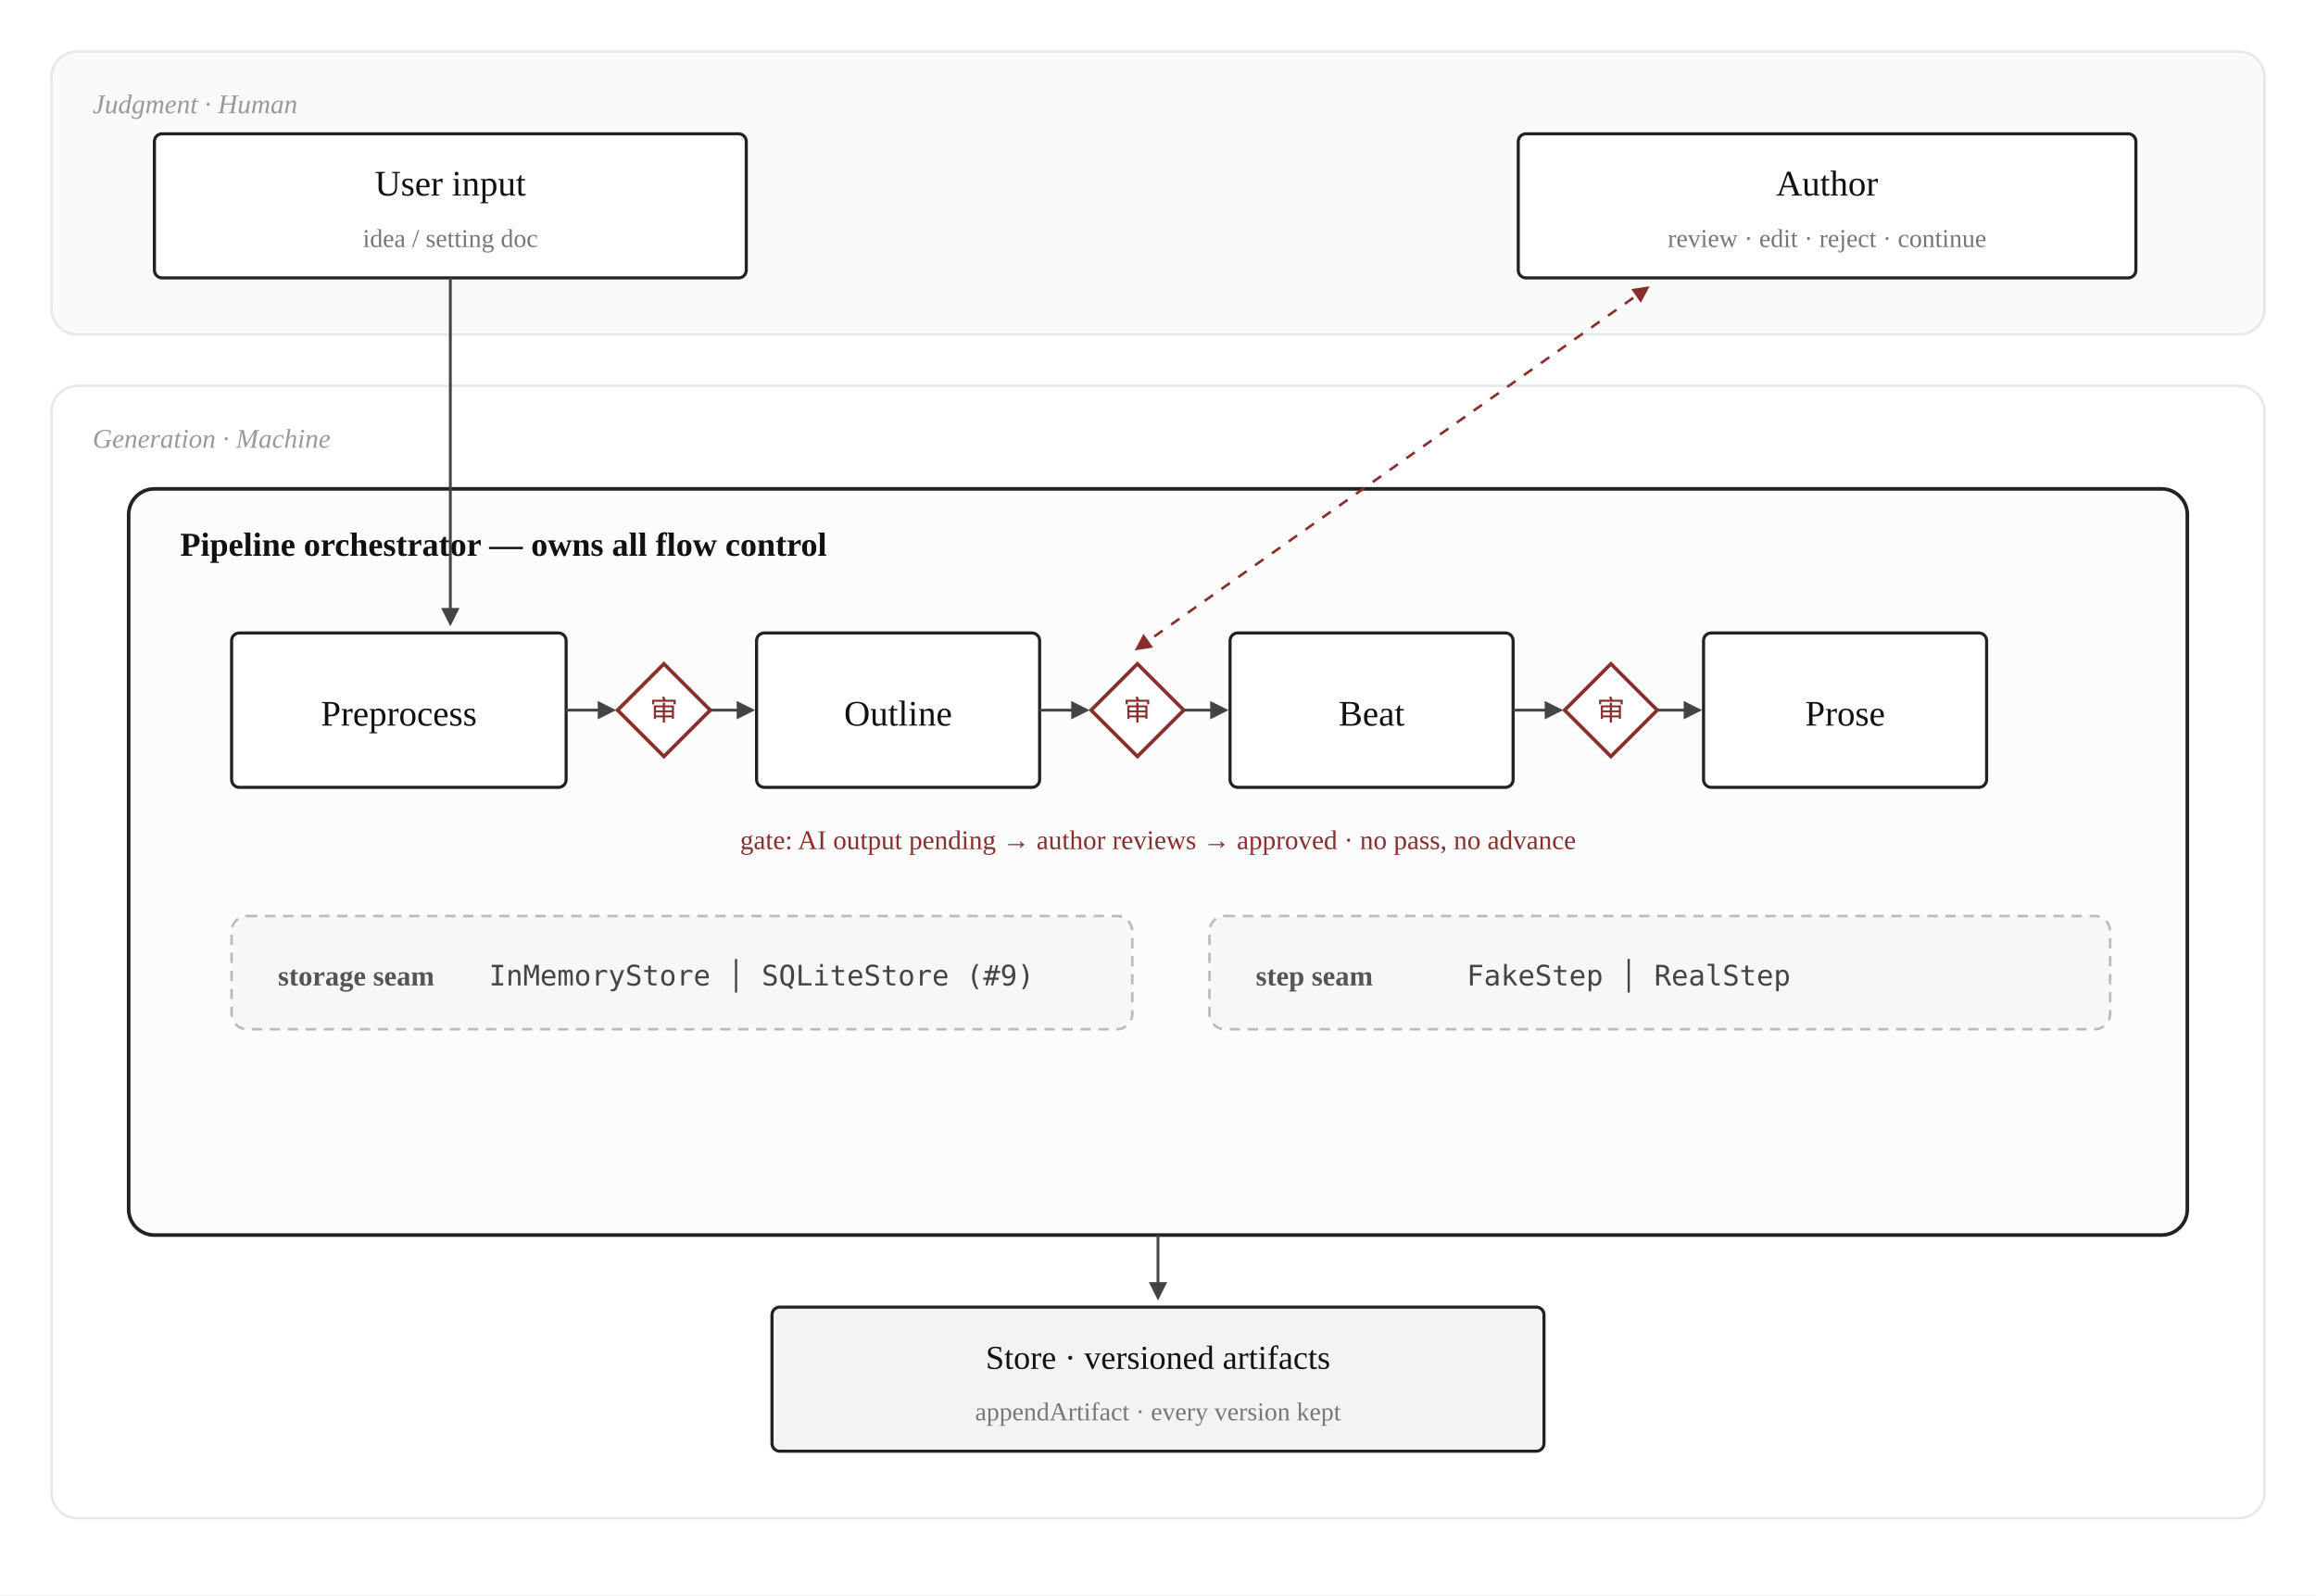
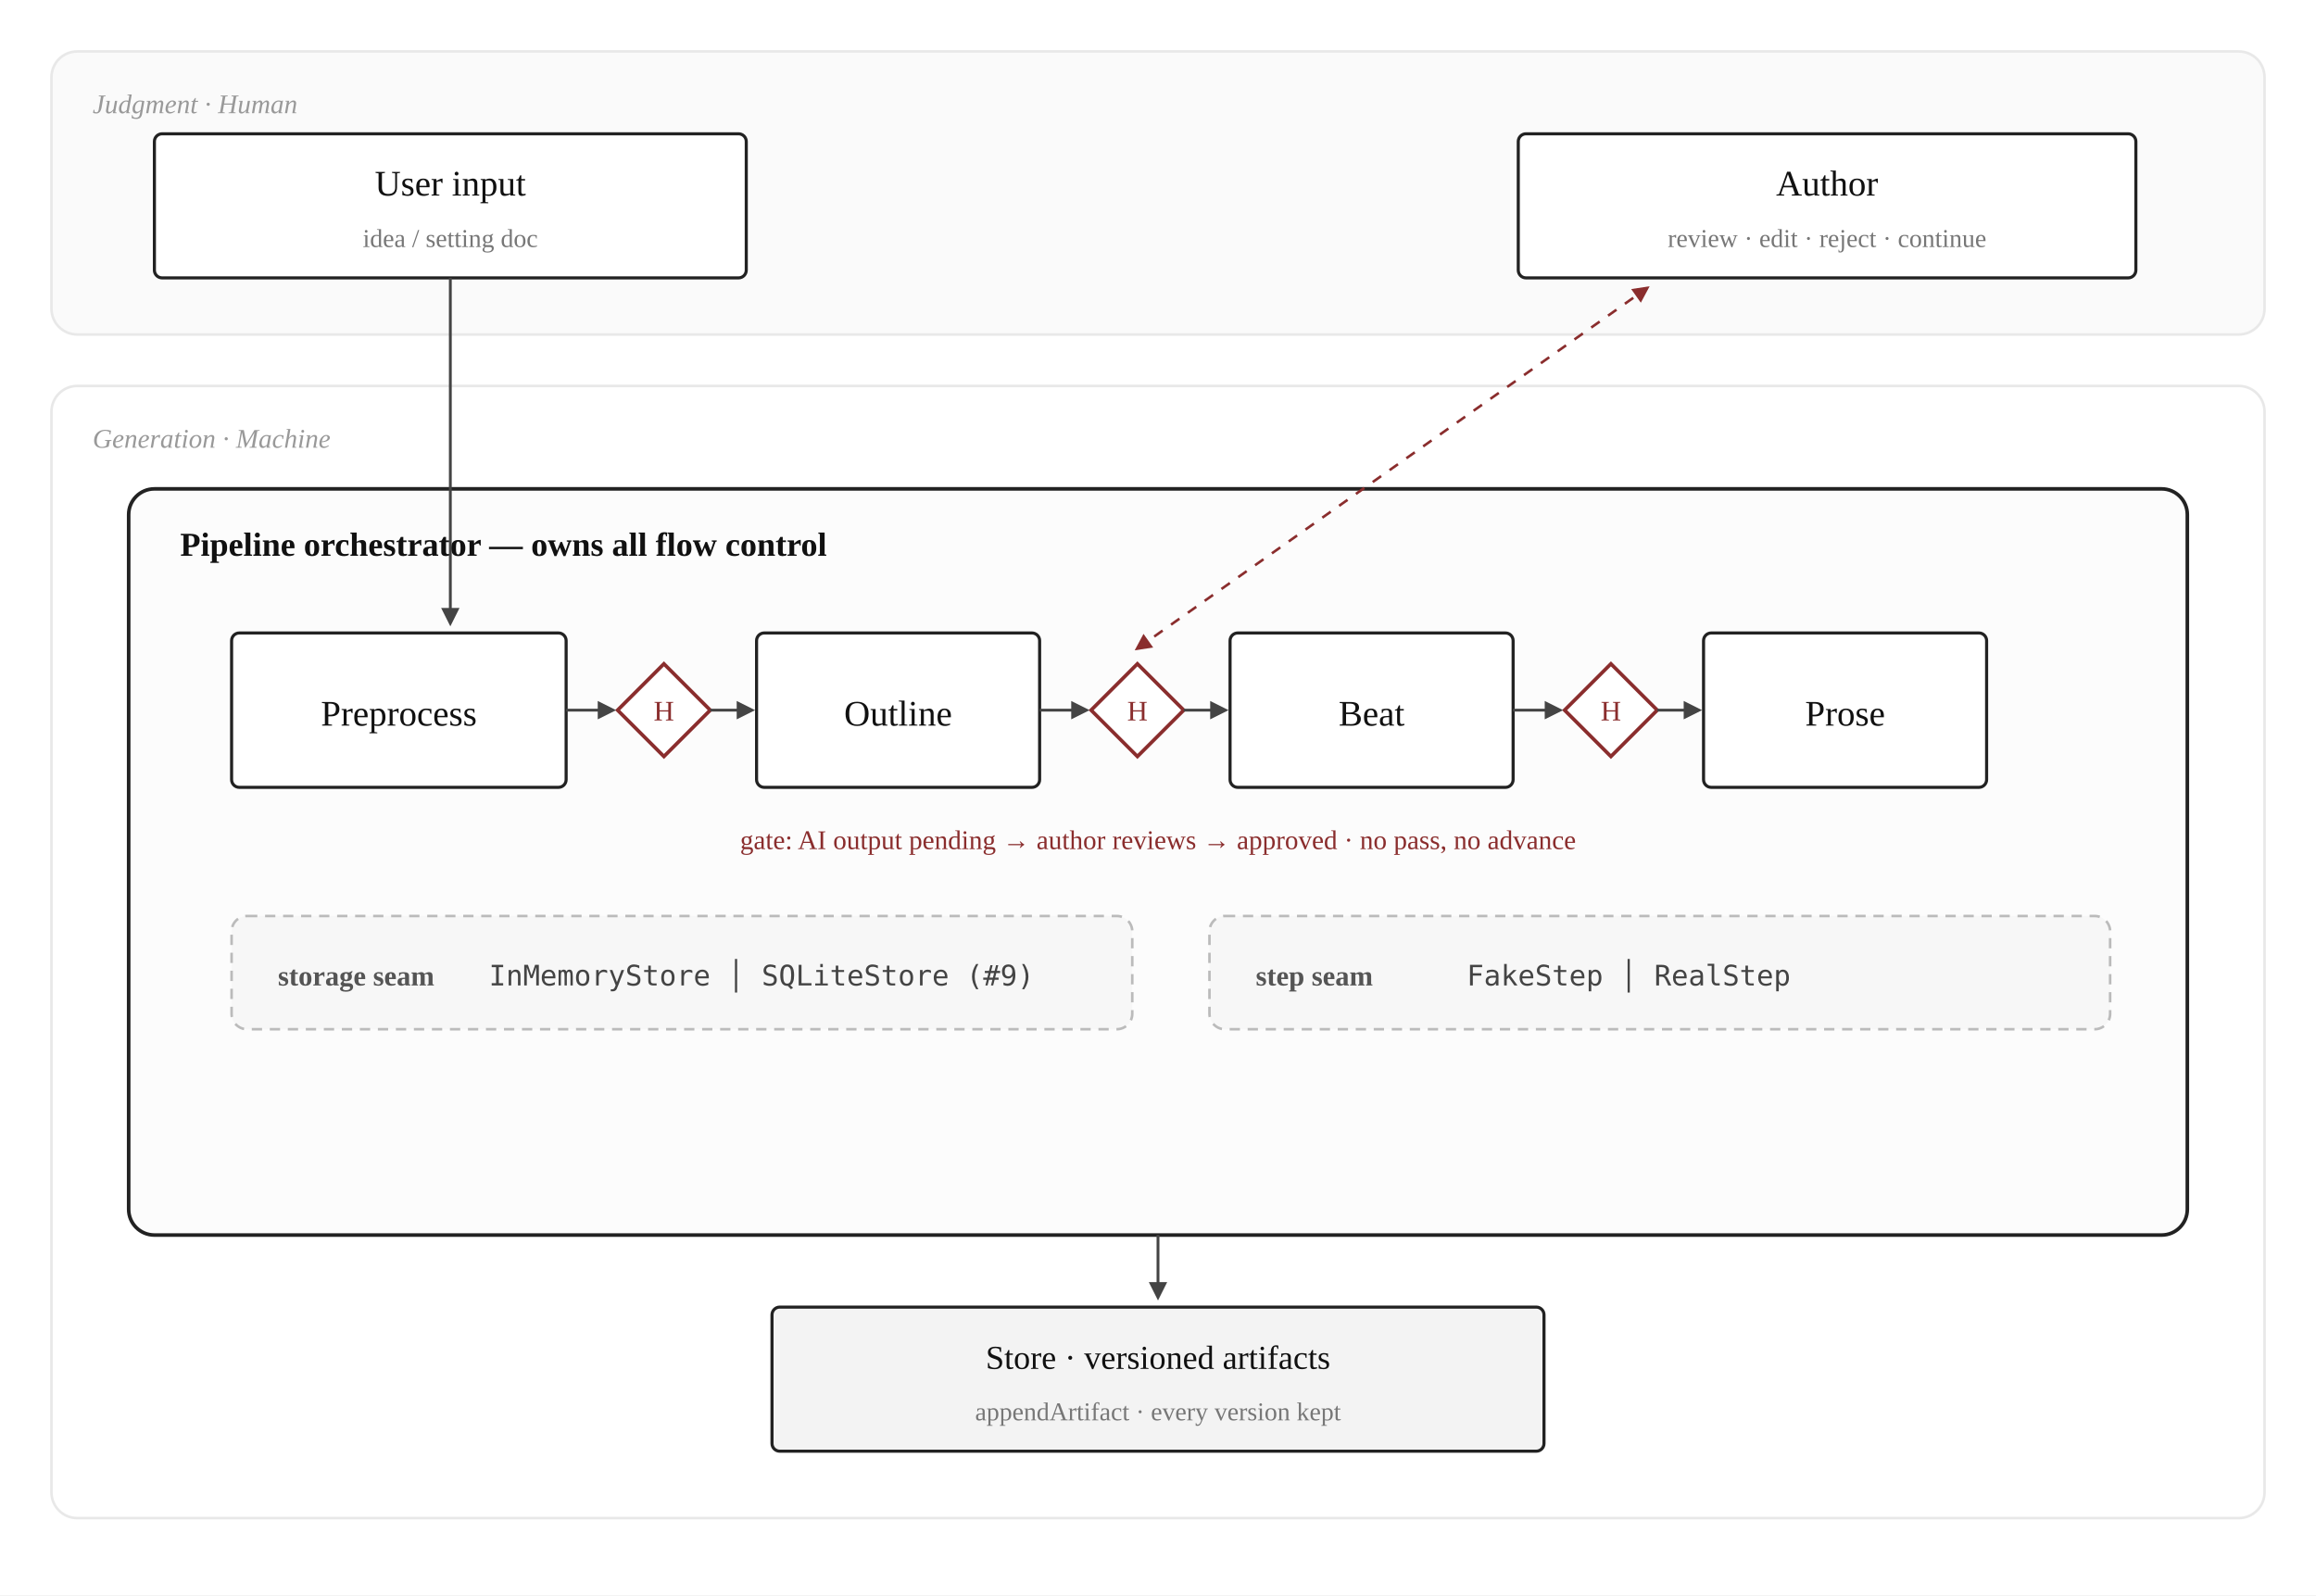
<svg xmlns="http://www.w3.org/2000/svg" width="900" height="620" viewBox="0 0 900 620" font-family="Georgia, 'Times New Roman', serif">
  <defs>
    <marker id="arrowW" viewBox="0 0 10 10" refX="8" refY="5" markerWidth="6.5" markerHeight="6.5" orient="auto-start-reverse">
      <path d="M 0 0 L 10 5 L 0 10 z" fill="#444" />
    </marker>
    <marker id="arrowWRed" viewBox="0 0 10 10" refX="8" refY="5" markerWidth="6.5" markerHeight="6.5" orient="auto-start-reverse">
      <path d="M 0 0 L 10 5 L 0 10 z" fill="#8a2d2d" />
    </marker>
  </defs>
  <rect x="0" y="0" width="900" height="620" fill="#ffffff" />
  <rect x="20" y="20" width="860" height="110" rx="10" fill="#fafafa" stroke="#e8e8e8" />
  <text x="36" y="44" font-size="10.5" font-style="italic" fill="#999999">Judgment · Human</text>
  <rect x="60" y="52" width="230" height="56" rx="3" fill="#ffffff" stroke="#222222" stroke-width="1.2" />
  <text x="175" y="76" text-anchor="middle" font-size="14" fill="#111111">User input</text>
  <text x="175" y="96" text-anchor="middle" font-size="10" fill="#777777">idea / setting doc</text>
  <rect x="590" y="52" width="240" height="56" rx="3" fill="#ffffff" stroke="#222222" stroke-width="1.2" />
  <text x="710" y="76" text-anchor="middle" font-size="14" fill="#111111">Author</text>
  <text x="710" y="96" text-anchor="middle" font-size="10" fill="#777777">review · edit · reject · continue</text>
  <rect x="20" y="150" width="860" height="440" rx="10" fill="#ffffff" stroke="#e8e8e8" />
  <text x="36" y="174" font-size="10.5" font-style="italic" fill="#999999">Generation · Machine</text>
  <rect x="50" y="190" width="800" height="290" rx="10" fill="#fcfcfc" stroke="#222222" stroke-width="1.4" />
  <text x="70" y="216" font-size="13" font-weight="600" fill="#111111">Pipeline orchestrator — owns all flow control</text>
  <rect x="90" y="246" width="130" height="60" rx="3" fill="#ffffff" stroke="#222222" stroke-width="1.2" />
  <text x="155" y="282" text-anchor="middle" font-size="14" fill="#111111">Preprocess</text>
  <rect x="294" y="246" width="110" height="60" rx="3" fill="#ffffff" stroke="#222222" stroke-width="1.2" />
  <text x="349" y="282" text-anchor="middle" font-size="14" fill="#111111">Outline</text>
  <rect x="478" y="246" width="110" height="60" rx="3" fill="#ffffff" stroke="#222222" stroke-width="1.2" />
  <text x="533" y="282" text-anchor="middle" font-size="14" fill="#111111">Beat</text>
  <rect x="662" y="246" width="110" height="60" rx="3" fill="#ffffff" stroke="#222222" stroke-width="1.2" />
  <text x="717" y="282" text-anchor="middle" font-size="14" fill="#111111">Prose</text>
  <polygon points="258,258 276,276 258,294 240,276" fill="#ffffff" stroke="#8a2d2d" stroke-width="1.4" />
-   <text x="258" y="280" text-anchor="middle" font-size="11" fill="#8a2d2d">审</text>
+   <text x="258" y="280" text-anchor="middle" font-size="11" fill="#8a2d2d">H</text>
  <polygon points="442,258 460,276 442,294 424,276" fill="#ffffff" stroke="#8a2d2d" stroke-width="1.4" />
-   <text x="442" y="280" text-anchor="middle" font-size="11" fill="#8a2d2d">审</text>
+   <text x="442" y="280" text-anchor="middle" font-size="11" fill="#8a2d2d">H</text>
  <polygon points="626,258 644,276 626,294 608,276" fill="#ffffff" stroke="#8a2d2d" stroke-width="1.4" />
-   <text x="626" y="280" text-anchor="middle" font-size="11" fill="#8a2d2d">审</text>
+   <text x="626" y="280" text-anchor="middle" font-size="11" fill="#8a2d2d">H</text>
  <line x1="220" y1="276" x2="238" y2="276" stroke="#444444" stroke-width="1.1" marker-end="url(#arrowW)" />
  <line x1="276" y1="276" x2="292" y2="276" stroke="#444444" stroke-width="1.1" marker-end="url(#arrowW)" />
  <line x1="404" y1="276" x2="422" y2="276" stroke="#444444" stroke-width="1.1" marker-end="url(#arrowW)" />
  <line x1="460" y1="276" x2="476" y2="276" stroke="#444444" stroke-width="1.1" marker-end="url(#arrowW)" />
  <line x1="588" y1="276" x2="606" y2="276" stroke="#444444" stroke-width="1.1" marker-end="url(#arrowW)" />
  <line x1="644" y1="276" x2="660" y2="276" stroke="#444444" stroke-width="1.1" marker-end="url(#arrowW)" />
  <text x="450" y="330" text-anchor="middle" font-size="10.5" fill="#8a2d2d">gate: AI output pending → author reviews → approved · no pass, no advance</text>
  <rect x="90" y="356" width="350" height="44" rx="6" fill="#f7f7f7" stroke="#bbbbbb" stroke-width="1" stroke-dasharray="4 3" />
  <text x="108" y="383" font-size="11" font-weight="600" fill="#555555">storage seam</text>
  <text x="190" y="383" font-size="11" fill="#444444" font-family="'SF Mono', Menlo, monospace">InMemoryStore │ SQLiteStore (#9)</text>
  <rect x="470" y="356" width="350" height="44" rx="6" fill="#f7f7f7" stroke="#bbbbbb" stroke-width="1" stroke-dasharray="4 3" />
  <text x="488" y="383" font-size="11" font-weight="600" fill="#555555">step seam</text>
  <text x="570" y="383" font-size="11" fill="#444444" font-family="'SF Mono', Menlo, monospace">FakeStep │ RealStep</text>
  <line x1="175" y1="108" x2="175" y2="242" stroke="#444444" stroke-width="1.1" marker-end="url(#arrowW)" />
  <line x1="442" y1="252" x2="640" y2="112" stroke="#8a2d2d" stroke-width="1" stroke-dasharray="4 4" marker-start="url(#arrowWRed)" marker-end="url(#arrowWRed)" />
  <line x1="450" y1="480" x2="450" y2="504" stroke="#444444" stroke-width="1.1" marker-end="url(#arrowW)" />
  <rect x="300" y="508" width="300" height="56" rx="3" fill="#f3f3f3" stroke="#222222" stroke-width="1.2" />
  <text x="450" y="532" text-anchor="middle" font-size="13" fill="#111111">Store · versioned artifacts</text>
  <text x="450" y="552" text-anchor="middle" font-size="10" fill="#777777">appendArtifact · every version kept</text>
</svg>
